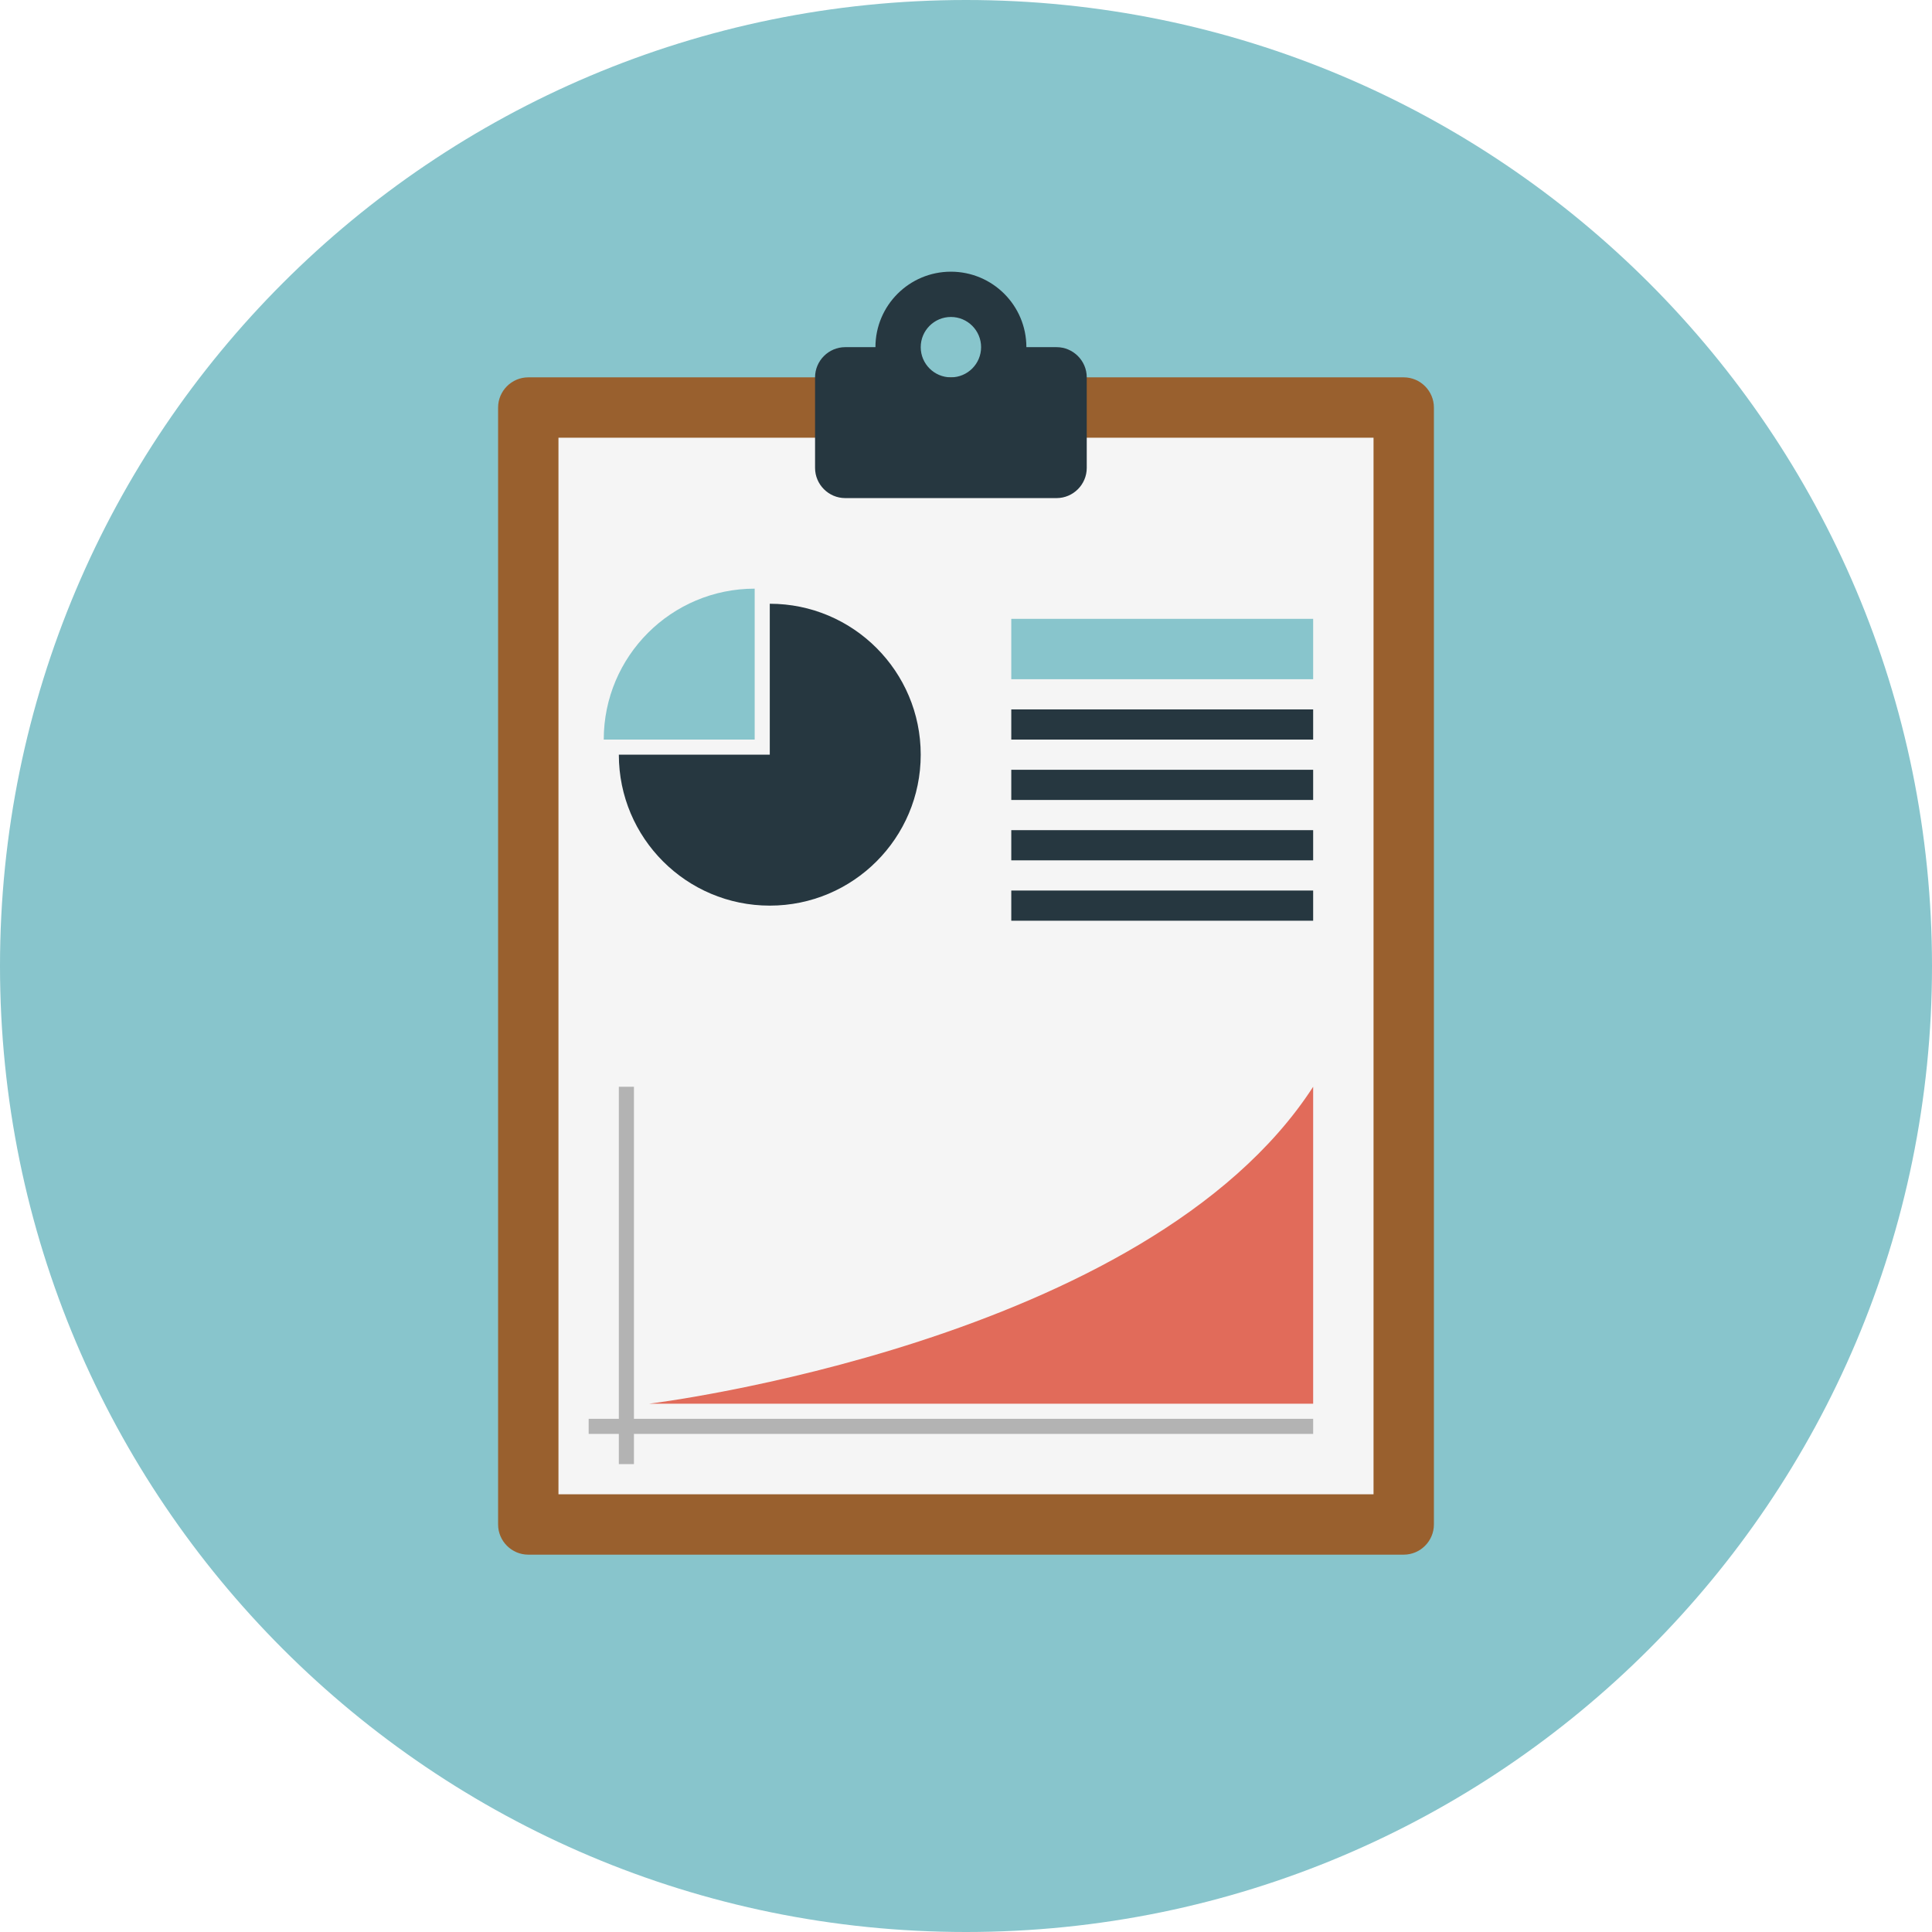
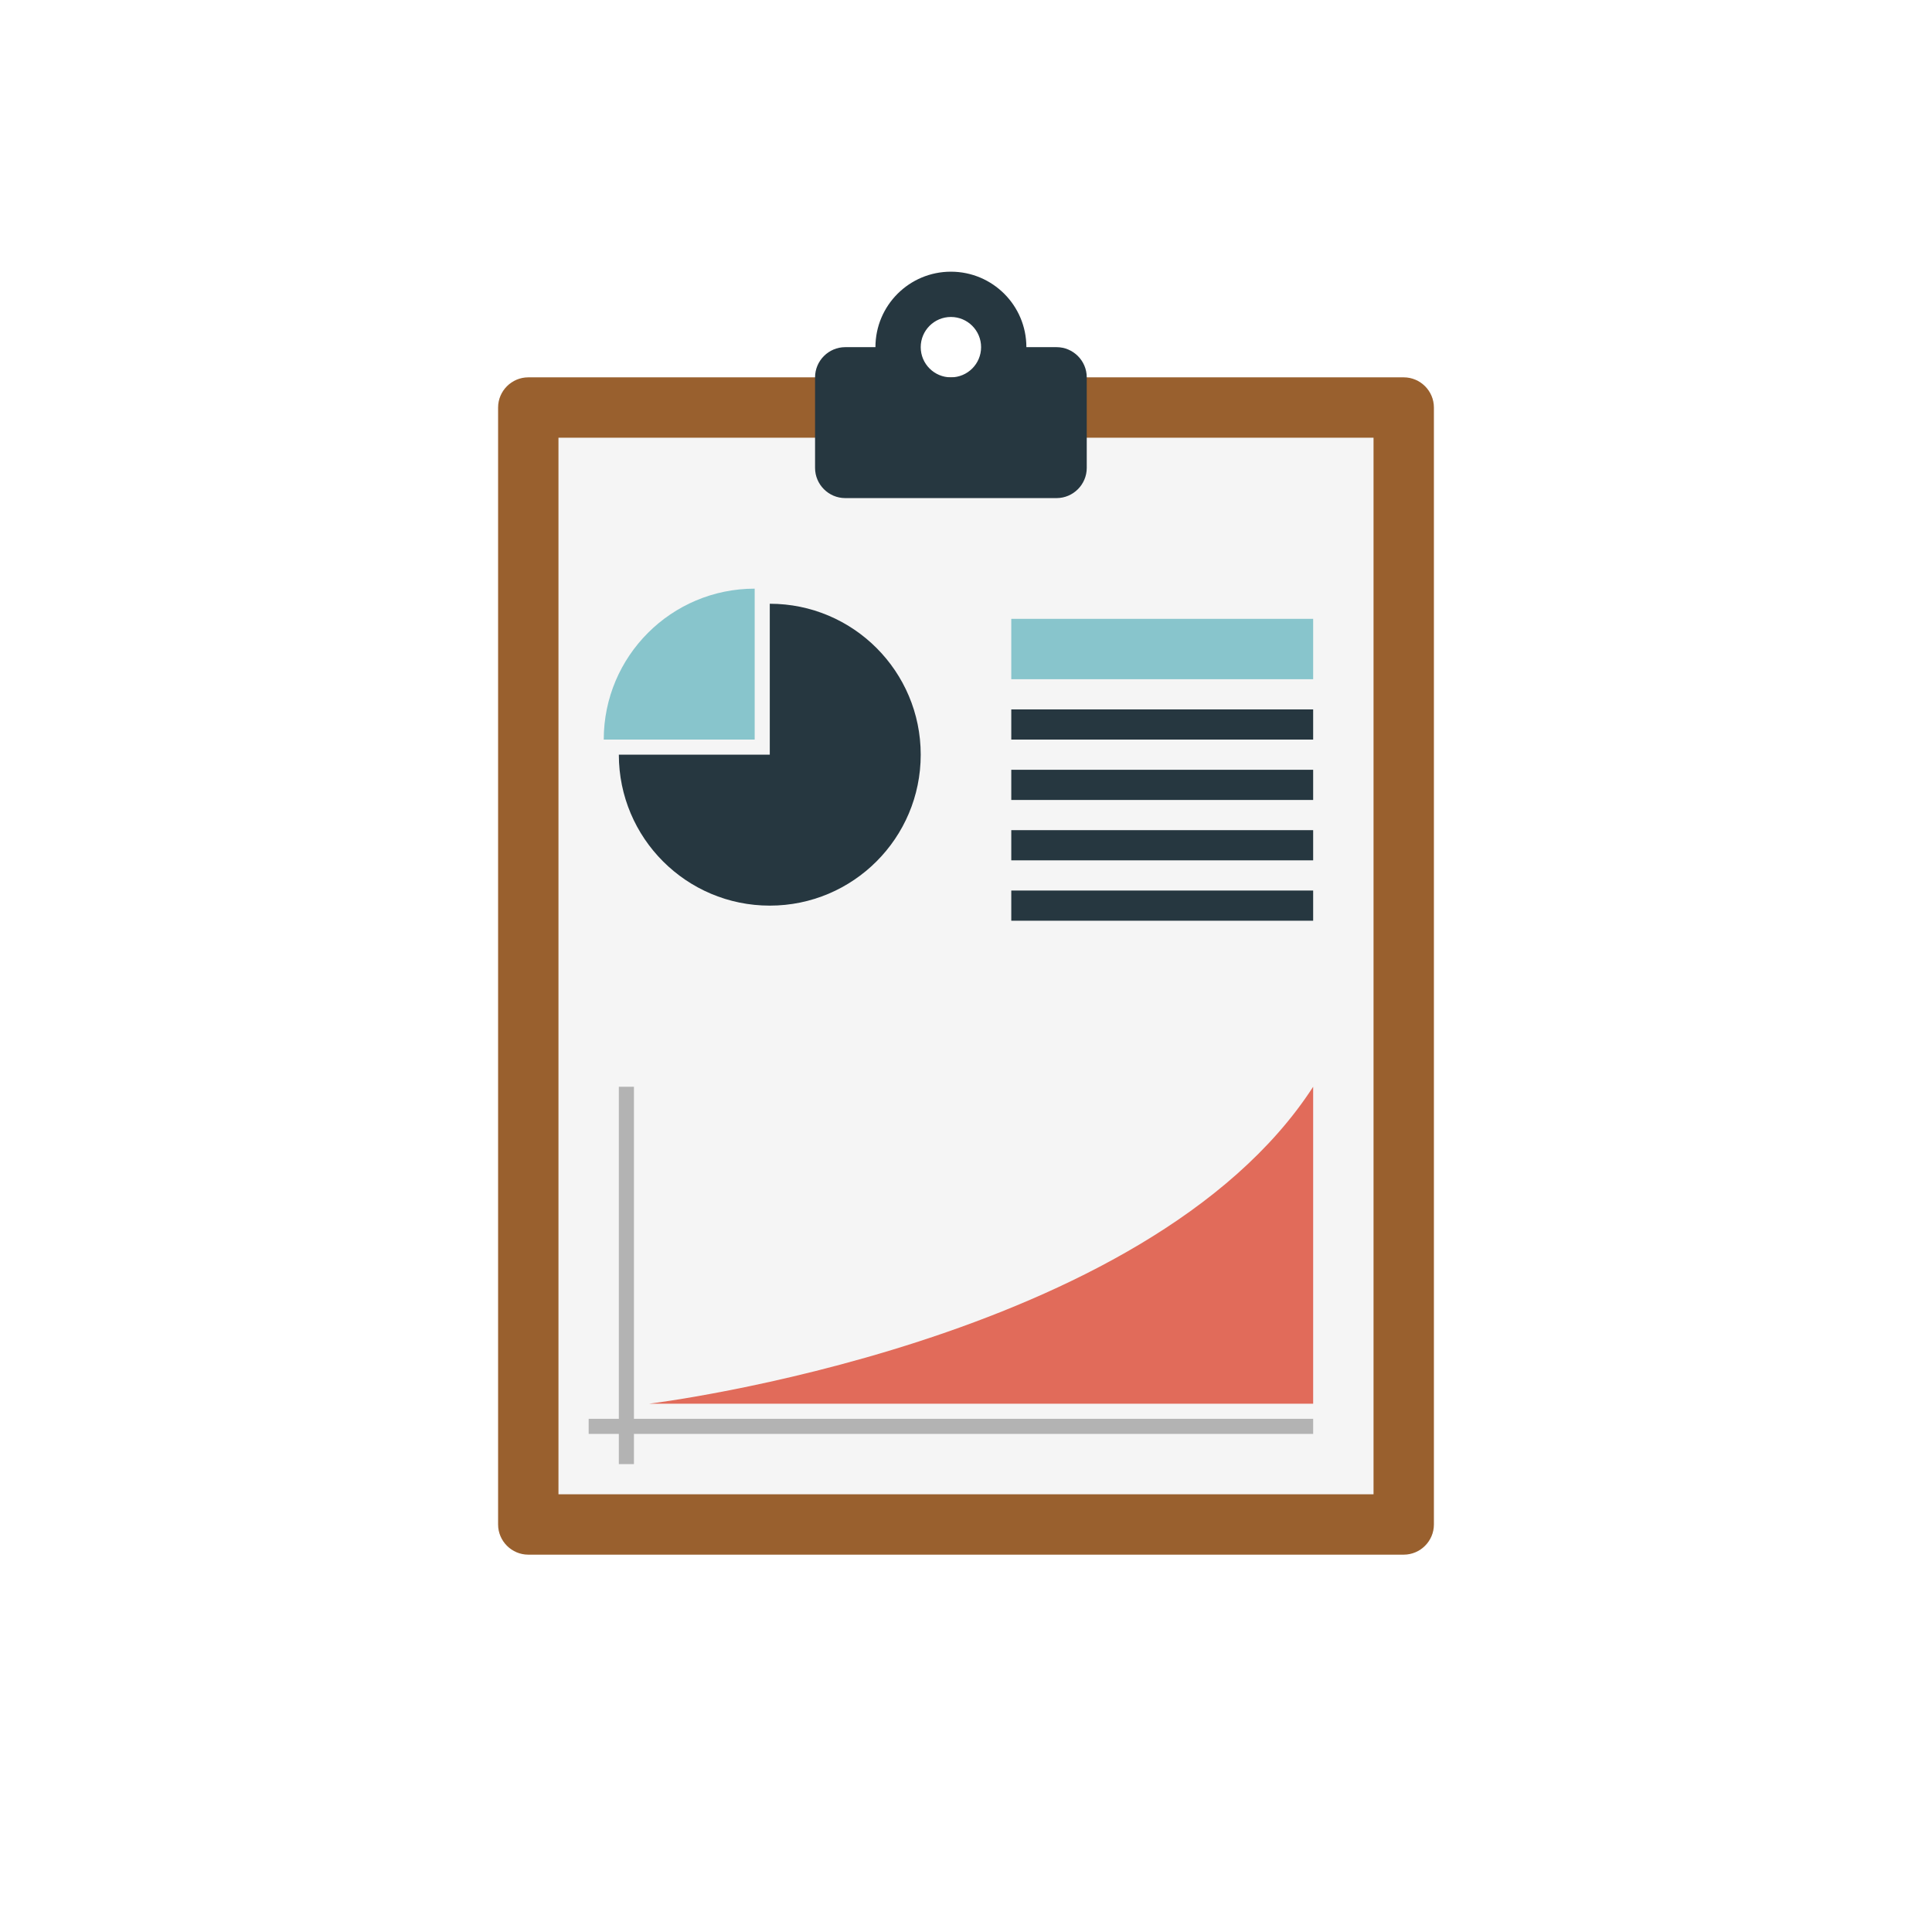
<svg xmlns="http://www.w3.org/2000/svg" height="128px" id="Layer_1" style="enable-background:new 0 0 128 128;" version="1.1" viewBox="0 0 128 128" width="128px" xml:space="preserve">
-   <g>
-     <circle cx="64" cy="64" r="64" style="fill:#88C5CC;" />
-     <path d="M95,101c0,1.1-0.9,2-2,2H35c-1.1,0-2-0.9-2-2V27c0-1.1,0.9-2,2-2h58c1.1,0,2,0.9,2,2V101z" style="fill:#99602E;" />
-     <rect height="70" style="fill:#F5F5F5;" width="54" x="37" y="29" />
-     <path d="M70,23h-2c0-2.762-2.238-5-5-5c-2.761,0-5,2.238-5,5h-2c-1.1,0-2,0.9-2,2v6c0,1.1,0.9,2,2,2h14   c1.1,0,2-0.9,2-2v-6C72,23.9,71.1,23,70,23z M63,25c-1.104,0-2-0.896-2-2s0.896-2,2-2s2,0.896,2,2S64.104,25,63,25z" style="fill:#263740;" />
-     <g>
-       <path d="M51,40v10H41c0,5.521,4.477,10,10,10s10-4.479,10-10S56.523,40,51,40z" style="fill:#263740;" />
-       <path d="M50,39c-5.523,0-10,4.479-10,10h10V39z" style="fill:#88C5CC;" />
+   <defs id="defs37" />
+   <g id="g32">
+     <path d="M95,101c0,1.1-0.9,2-2,2H35c-1.1,0-2-0.9-2-2V27c0-1.1,0.9-2,2-2h58c1.1,0,2,0.9,2,2V101z" style="fill:#99602E;" id="path4" />
+     <rect height="70" style="fill:#F5F5F5;" width="54" x="37" y="29" id="rect6" />
+     <path d="M70,23h-2c0-2.762-2.238-5-5-5c-2.761,0-5,2.238-5,5h-2c-1.1,0-2,0.9-2,2v6c0,1.1,0.9,2,2,2h14   c1.1,0,2-0.9,2-2v-6C72,23.9,71.1,23,70,23z M63,25c-1.104,0-2-0.896-2-2s0.896-2,2-2s2,0.896,2,2S64.104,25,63,25z" style="fill:#263740;" id="path8" />
+     <g id="g14">
+       <path d="M51,40v10H41c0,5.521,4.477,10,10,10s10-4.479,10-10S56.523,40,51,40z" style="fill:#263740;" id="path10" />
+       <path d="M50,39c-5.523,0-10,4.479-10,10h10V39z" style="fill:#88C5CC;" id="path12" />
    </g>
-     <rect height="4" style="fill:#88C5CC;" width="20" x="67" y="41" />
-     <rect height="2" style="fill:#263740;" width="20" x="67" y="47" />
-     <rect height="2" style="fill:#263740;" width="20" x="67" y="51" />
-     <rect height="2" style="fill:#263740;" width="20" x="67" y="55" />
-     <rect height="2" style="fill:#263740;" width="20" x="67" y="59" />
-     <rect height="25" style="fill:#B3B3B3;" width="1" x="41" y="72" />
-     <rect height="1" style="fill:#B3B3B3;" width="48" x="39" y="94" />
-     <path d="M87,93H43c0,0,33-4,44-21C87,78,87,93,87,93z" style="fill:#E16B5A;" />
+     <rect height="4" style="fill:#88C5CC;" width="20" x="67" y="41" id="rect16" />
+     <rect height="2" style="fill:#263740;" width="20" x="67" y="47" id="rect18" />
+     <rect height="2" style="fill:#263740;" width="20" x="67" y="51" id="rect20" />
+     <rect height="2" style="fill:#263740;" width="20" x="67" y="55" id="rect22" />
+     <rect height="2" style="fill:#263740;" width="20" x="67" y="59" id="rect24" />
+     <rect height="25" style="fill:#B3B3B3;" width="1" x="41" y="72" id="rect26" />
+     <rect height="1" style="fill:#B3B3B3;" width="48" x="39" y="94" id="rect28" />
+     <path d="M87,93H43c0,0,33-4,44-21C87,78,87,93,87,93z" style="fill:#E16B5A;" id="path30" />
  </g>
</svg>
